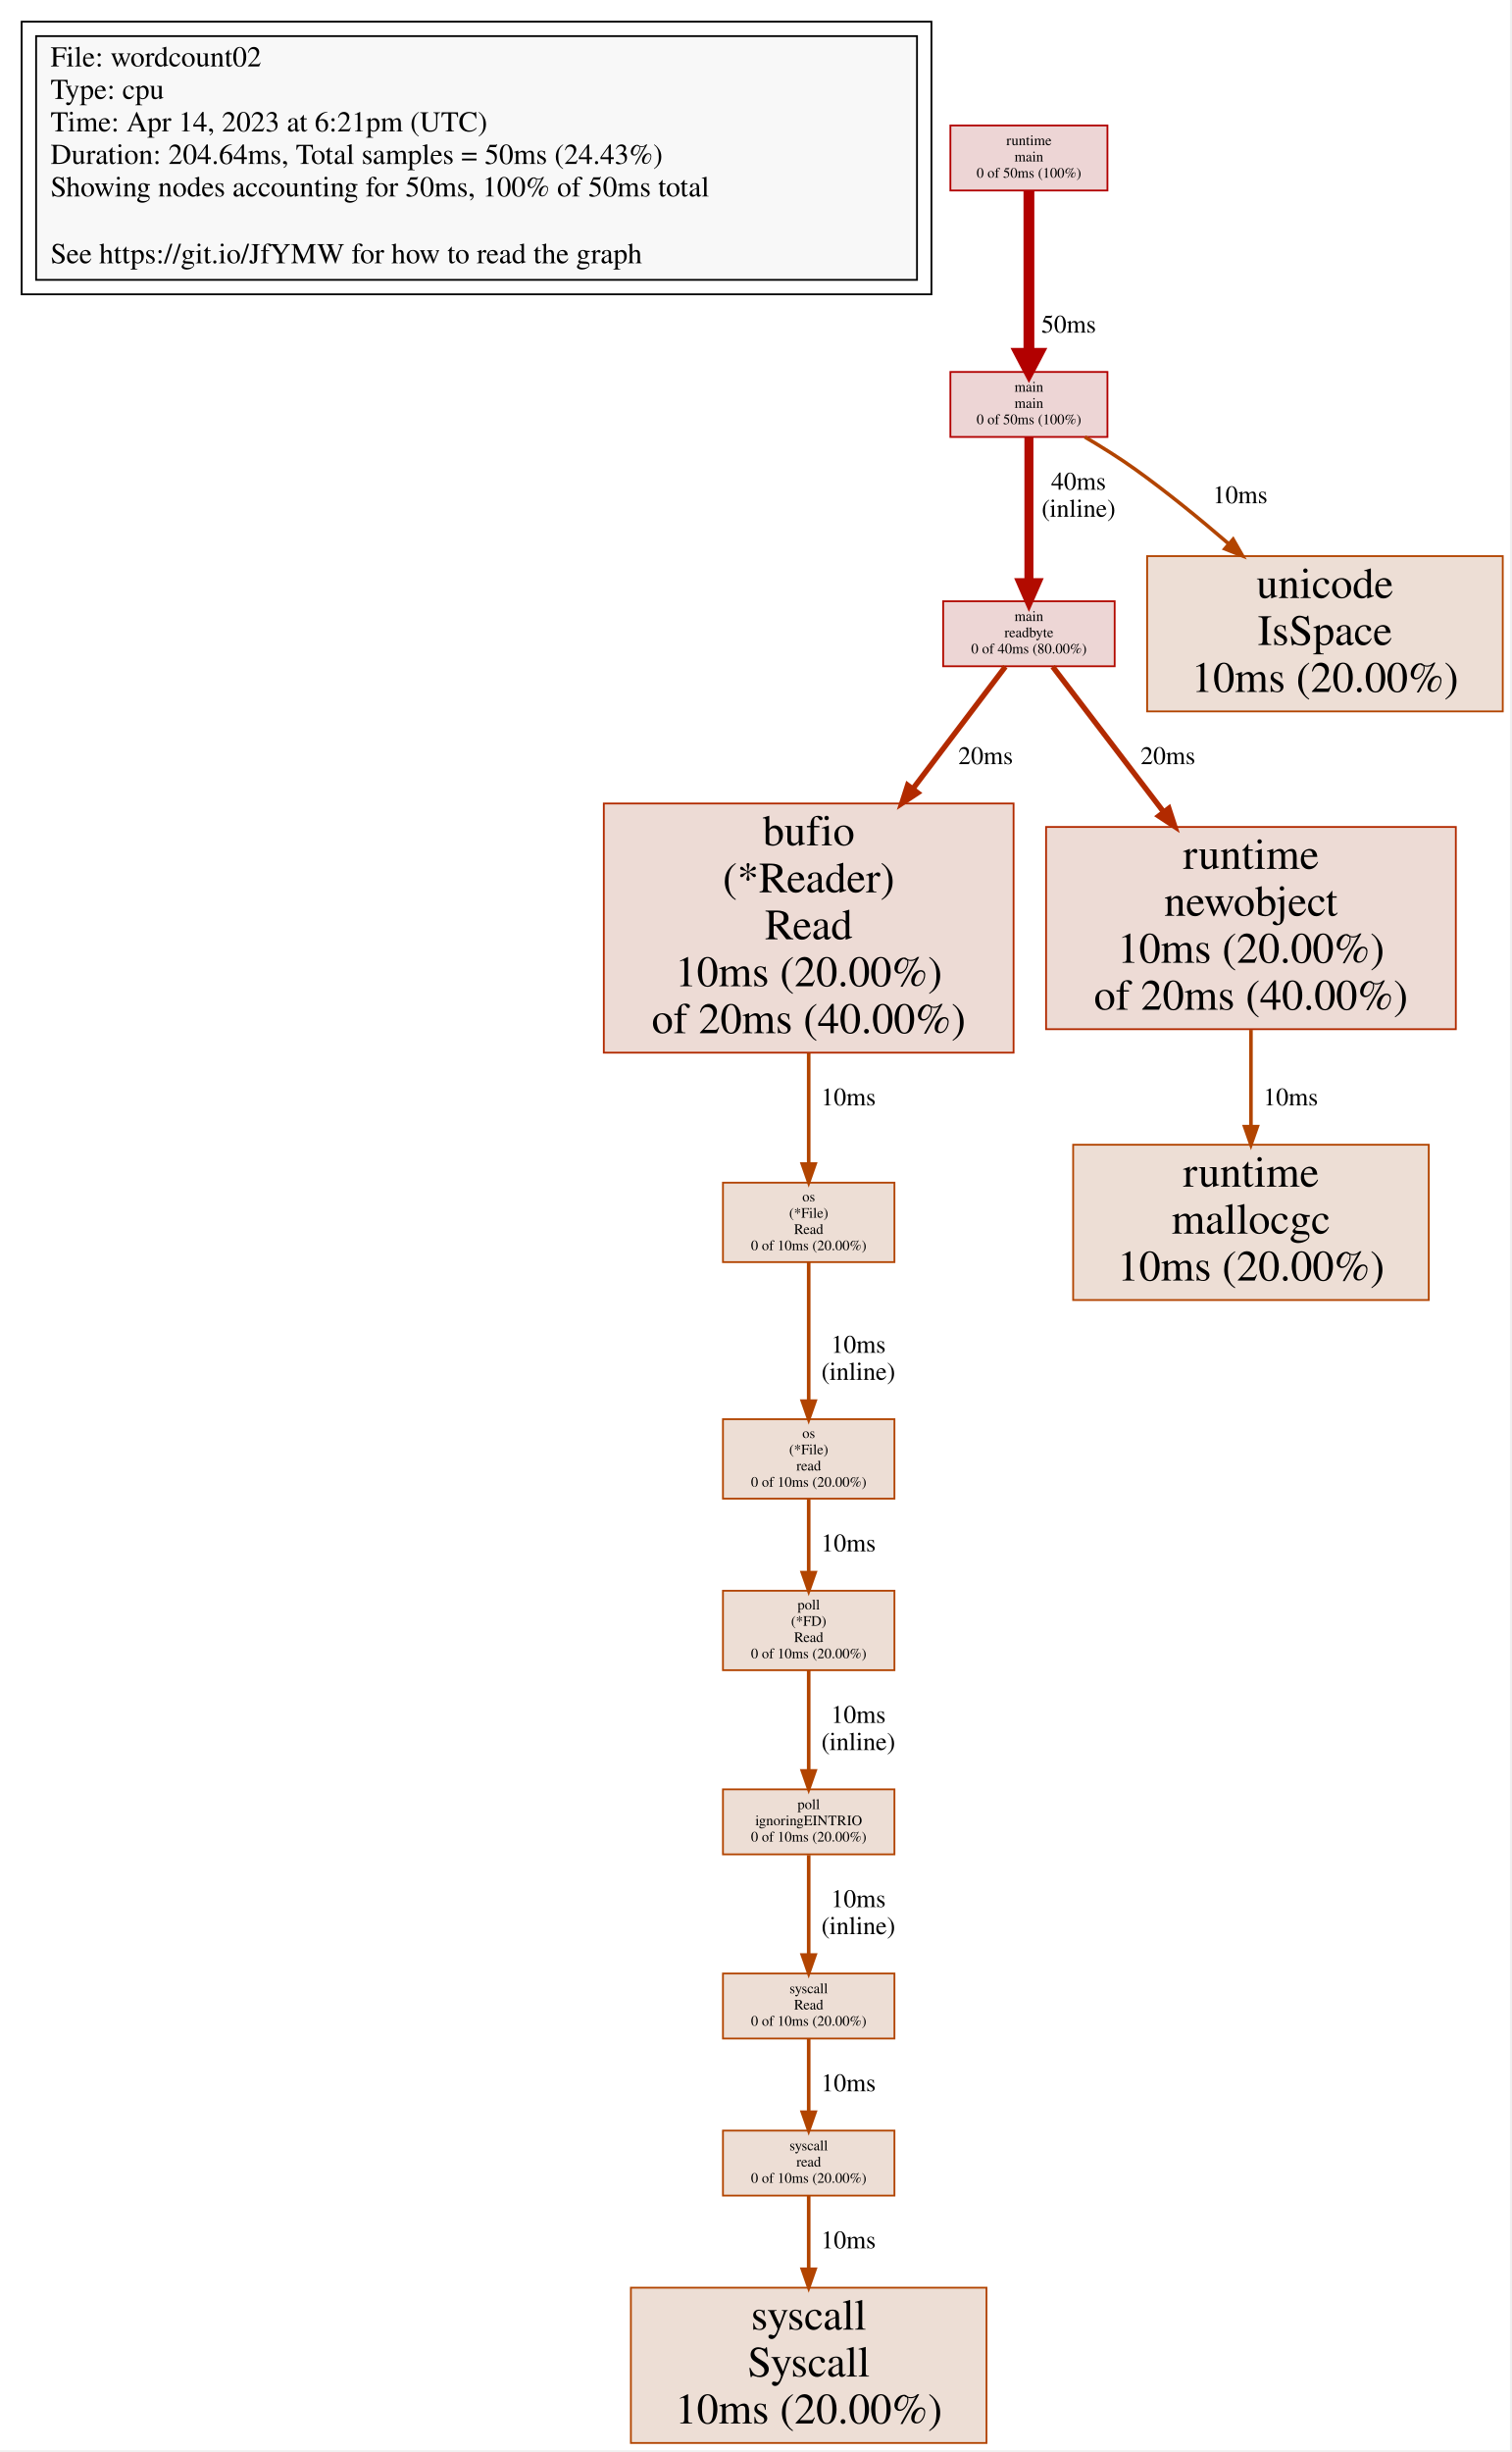
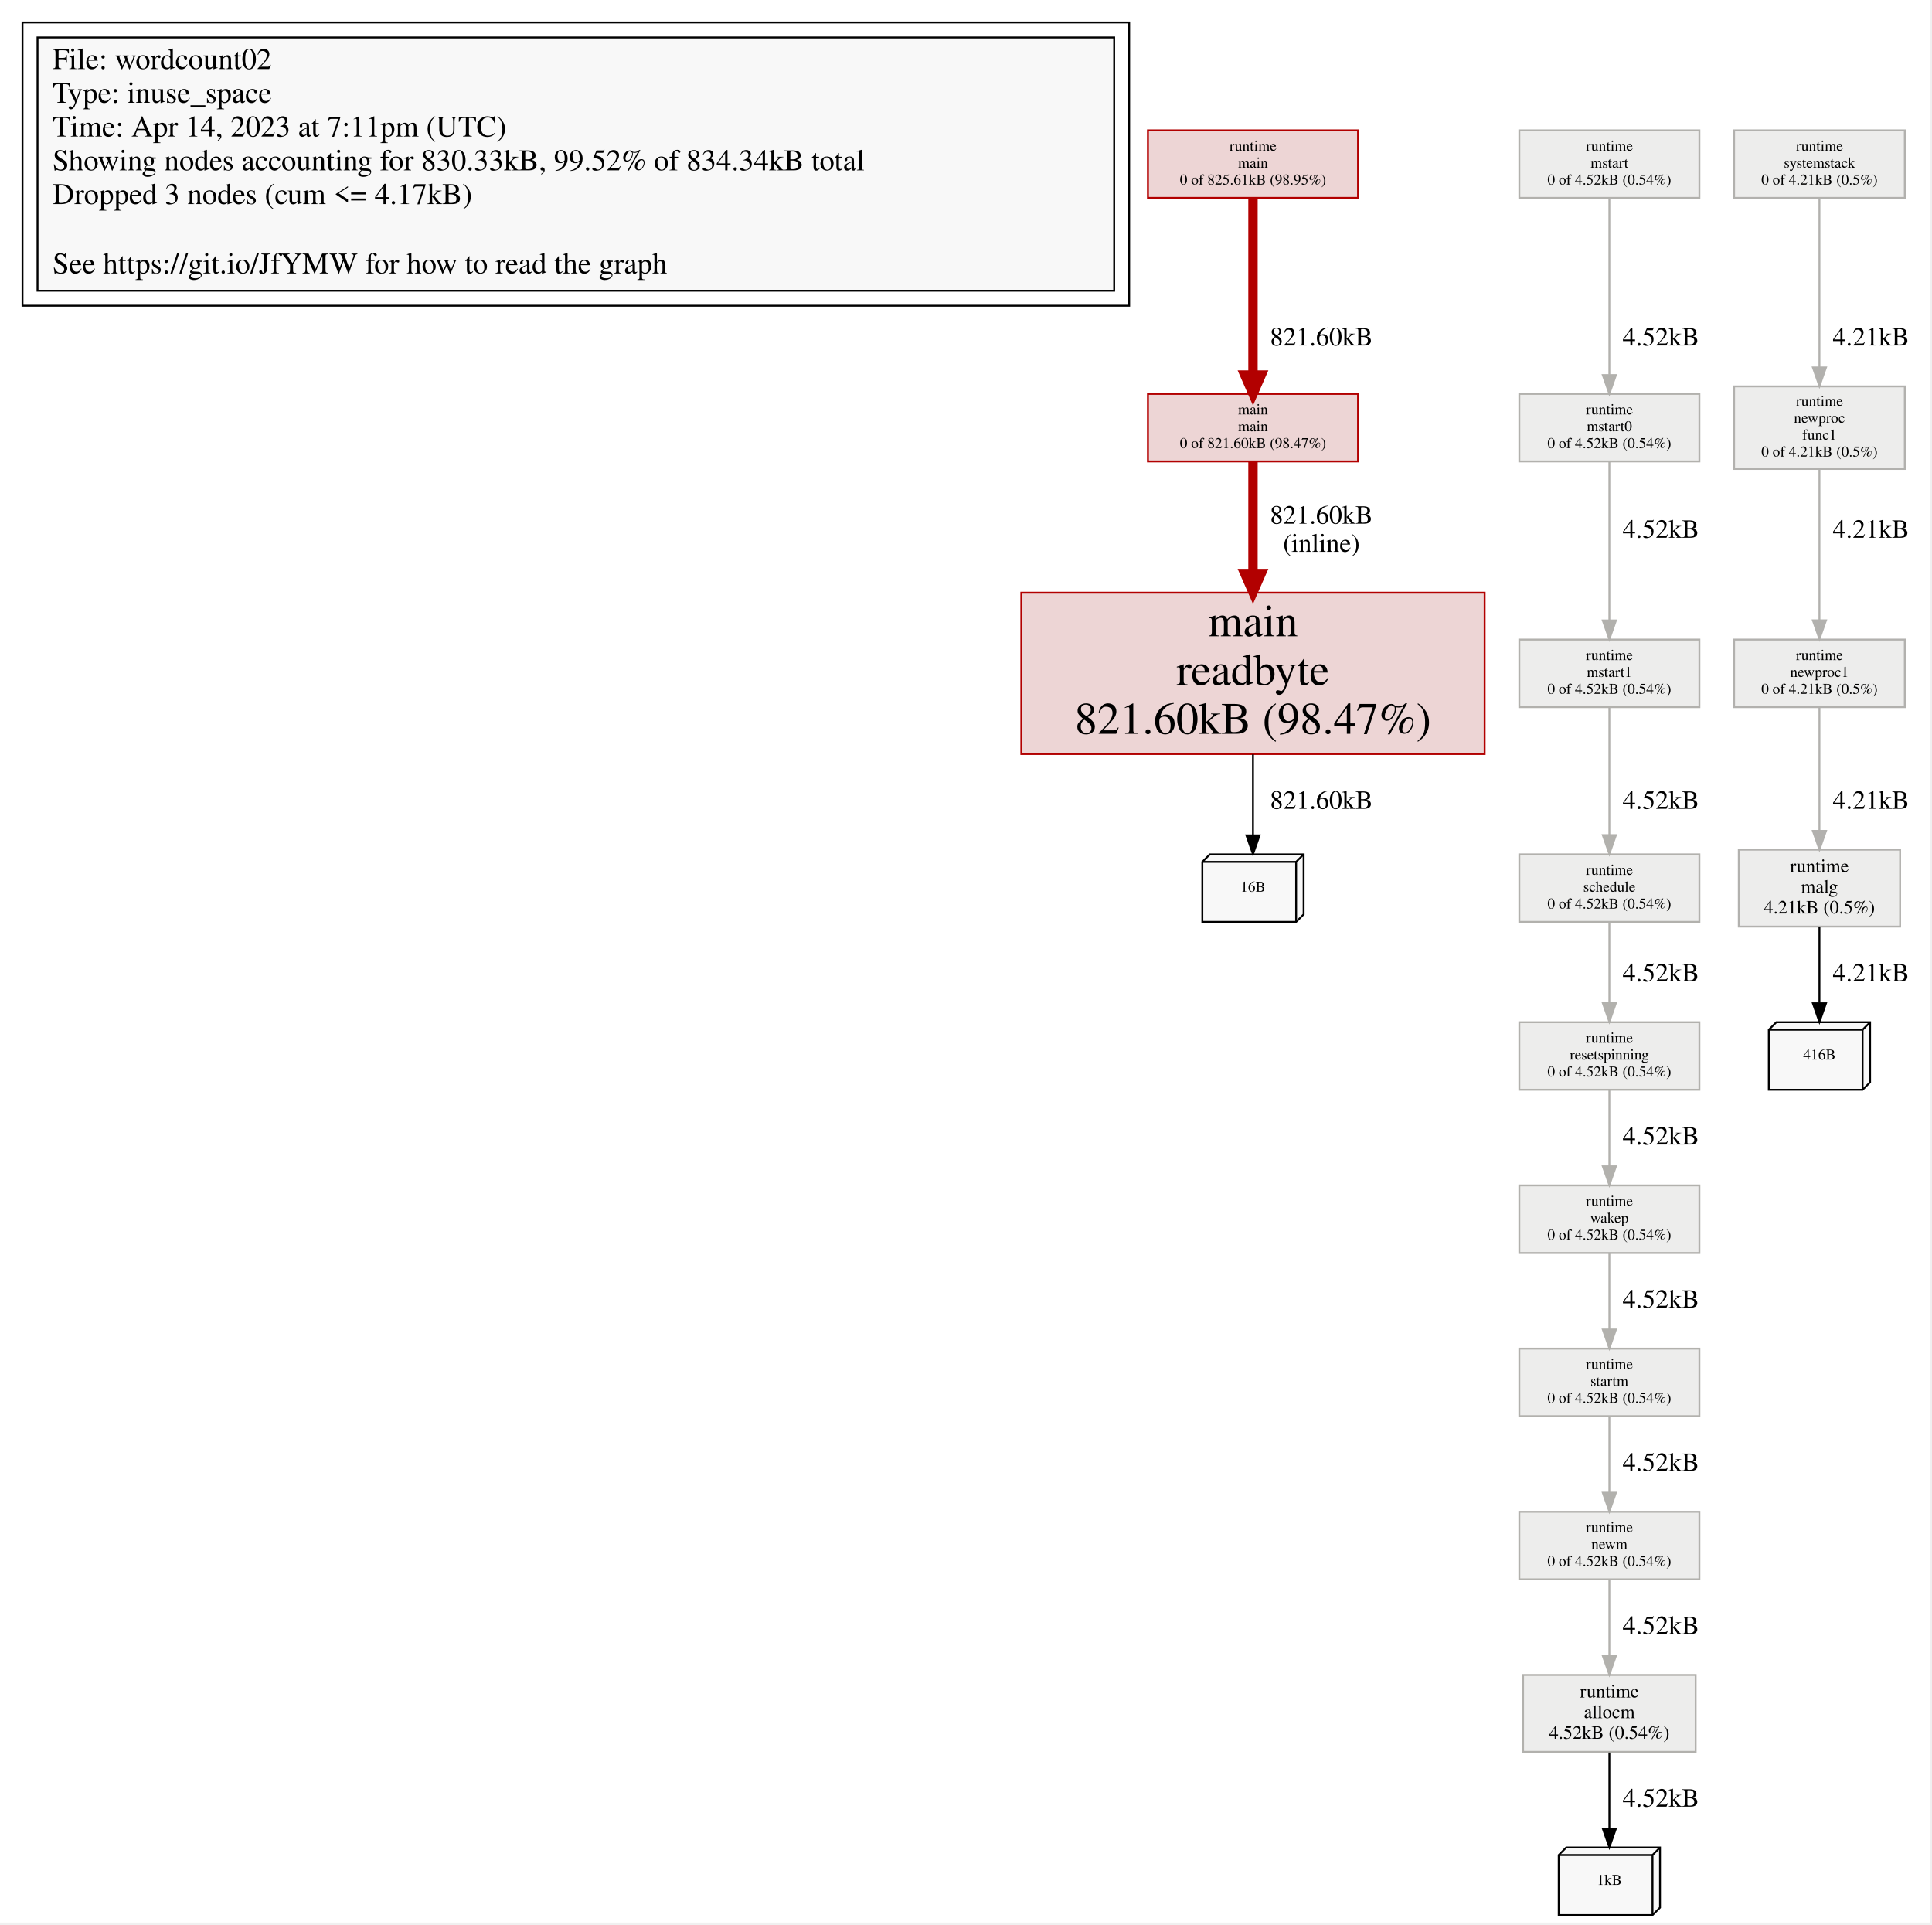
<svg xmlns="http://www.w3.org/2000/svg" xmlns:xlink="http://www.w3.org/1999/xlink" width="100%" height="100%">
  <g id="viewport" transform="scale(0.5,0.5) translate(0,0)">
-     <g id="graph0" class="graph" transform="scale(1 1) rotate(0) translate(4 1353)">
-       <polygon fill="white" stroke="transparent" points="-4,4 -4,-1353 832.5,-1353 832.5,4 -4,4" />
+     <g id="graph0" class="graph" transform="scale(1 1) rotate(0) translate(4 1021)">
+       <polygon fill="white" stroke="transparent" points="-4,4 -4,-1021 1025,-1021 1025,4 -4,4" />
      <g id="clust1" class="cluster">
-         <polygon fill="none" stroke="black" points="8,-1190 8,-1341 512,-1341 512,-1190 8,-1190" />
+         <polygon fill="none" stroke="black" points="8,-858 8,-1009 598,-1009 598,-858 8,-858" />
      </g>
      <g id="node1" class="node">
        <g id="a_node1">
          <a xlink:title="wordcount02">
-             <polygon fill="#f8f8f8" stroke="black" points="504,-1333 16,-1333 16,-1198 504,-1198 504,-1333" />
-             <text text-anchor="start" x="24" y="-1316.2" font-family="Times,serif" font-size="16.00">File: wordcount02</text>
-             <text text-anchor="start" x="24" y="-1298.2" font-family="Times,serif" font-size="16.00">Type: cpu</text>
-             <text text-anchor="start" x="24" y="-1280.2" font-family="Times,serif" font-size="16.00">Time: Apr 14, 2023 at 6:21pm (UTC)</text>
-             <text text-anchor="start" x="24" y="-1262.2" font-family="Times,serif" font-size="16.00">Duration: 204.64ms, Total samples = 50ms (24.43%)</text>
-             <text text-anchor="start" x="24" y="-1244.2" font-family="Times,serif" font-size="16.00">Showing nodes accounting for 50ms, 100% of 50ms total</text>
-             <text text-anchor="start" x="24" y="-1207.2" font-family="Times,serif" font-size="16.00">See https://git.io/JfYMW for how to read the graph</text>
+             <polygon fill="#f8f8f8" stroke="black" points="590,-1001 16,-1001 16,-866 590,-866 590,-1001" />
+             <text text-anchor="start" x="24" y="-984.2" font-family="Times,serif" font-size="16.00">File: wordcount02</text>
+             <text text-anchor="start" x="24" y="-966.2" font-family="Times,serif" font-size="16.00">Type: inuse_space</text>
+             <text text-anchor="start" x="24" y="-948.2" font-family="Times,serif" font-size="16.00">Time: Apr 14, 2023 at 7:11pm (UTC)</text>
+             <text text-anchor="start" x="24" y="-930.2" font-family="Times,serif" font-size="16.00">Showing nodes accounting for 830.33kB, 99.52% of 834.34kB total</text>
+             <text text-anchor="start" x="24" y="-912.2" font-family="Times,serif" font-size="16.00">Dropped 3 nodes (cum &lt;= 4.17kB)</text>
+             <text text-anchor="start" x="24" y="-875.2" font-family="Times,serif" font-size="16.00">See https://git.io/JfYMW for how to read the graph</text>
          </a>
        </g>
      </g>
      <g id="node1" class="node">
        <g id="a_node1">
-           <a xlink:title="runtime.main (50ms)">
-             <polygon fill="#edd5d5" stroke="#b20000" points="609.5,-1283.5 522.5,-1283.5 522.5,-1247.5 609.5,-1247.5 609.5,-1283.5" />
-             <text text-anchor="middle" x="566" y="-1272.6" font-family="Times,serif" font-size="8.00">runtime</text>
-             <text text-anchor="middle" x="566" y="-1263.6" font-family="Times,serif" font-size="8.00">main</text>
-             <text text-anchor="middle" x="566" y="-1254.6" font-family="Times,serif" font-size="8.00">0 of 50ms (100%)</text>
+           <a xlink:title="main.readbyte (821.60kB)">
+             <polygon fill="#edd5d5" stroke="#b20000" points="787.5,-705 540.5,-705 540.5,-619 787.5,-619 787.5,-705" />
+             <text text-anchor="middle" x="664" y="-681.8" font-family="Times,serif" font-size="24.00">main</text>
+             <text text-anchor="middle" x="664" y="-655.8" font-family="Times,serif" font-size="24.00">readbyte</text>
+             <text text-anchor="middle" x="664" y="-629.8" font-family="Times,serif" font-size="24.00">821.60kB (98.47%)</text>
+           </a>
+         </g>
+       </g>
+       <g id="NN1_0" class="node">
+         <g id="a_NN1_0">
+           <a xlink:title="821.60kB">
+             <polygon fill="#f8f8f8" stroke="black" points="691,-565.5 641,-565.5 637,-561.5 637,-529.5 687,-529.5 691,-533.5 691,-565.5" />
+             <polyline fill="none" stroke="black" points="687,-561.5 637,-561.5 " />
+             <polyline fill="none" stroke="black" points="687,-561.5 687,-529.5 " />
+             <polyline fill="none" stroke="black" points="687,-561.5 691,-565.5 " />
+             <text text-anchor="middle" x="664" y="-545.6" font-family="Times,serif" font-size="8.00">16B</text>
+           </a>
+         </g>
+       </g>
+       <g id="edge1" class="edge">
+         <g id="a_edge1">
+           <a xlink:title="821.60kB">
+             <path fill="none" stroke="black" d="M664,-618.79C664,-604.37 664,-588.64 664,-575.72" />
+             <polygon fill="black" stroke="black" points="667.5,-575.62 664,-565.62 660.5,-575.62 667.5,-575.62" />
+           </a>
+         </g>
+         <g id="a_edge1-label">
+           <a xlink:title="821.60kB">
+             <text text-anchor="middle" x="700.5" y="-589.8" font-family="Times,serif" font-size="14.00"> 821.60kB</text>
+           </a>
+         </g>
+       </g>
+       <g id="node2" class="node">
+         <g id="a_node2">
+           <a xlink:title="runtime.main (825.61kB)">
+             <polygon fill="#edd5d5" stroke="#b20000" points="720,-951.5 608,-951.5 608,-915.5 720,-915.5 720,-951.5" />
+             <text text-anchor="middle" x="664" y="-940.6" font-family="Times,serif" font-size="8.00">runtime</text>
+             <text text-anchor="middle" x="664" y="-931.6" font-family="Times,serif" font-size="8.00">main</text>
+             <text text-anchor="middle" x="664" y="-922.6" font-family="Times,serif" font-size="8.00">0 of 825.61kB (98.95%)</text>
+           </a>
+         </g>
+       </g>
+       <g id="node7" class="node">
+         <g id="a_node7">
+           <a xlink:title="main.main (821.60kB)">
+             <polygon fill="#edd5d5" stroke="#b20000" points="720,-811 608,-811 608,-775 720,-775 720,-811" />
+             <text text-anchor="middle" x="664" y="-800.1" font-family="Times,serif" font-size="8.00">main</text>
+             <text text-anchor="middle" x="664" y="-791.1" font-family="Times,serif" font-size="8.00">main</text>
+             <text text-anchor="middle" x="664" y="-782.1" font-family="Times,serif" font-size="8.00">0 of 821.60kB (98.47%)</text>
+           </a>
+         </g>
+       </g>
+       <g id="edge5" class="edge">
+         <g id="a_edge5">
+           <a xlink:title="runtime.main -&gt; main.main (821.60kB)">
+             <path fill="none" stroke="#b20000" stroke-width="5" d="M664,-915.24C664,-891.68 664,-849.21 664,-821.31" />
+             <polygon fill="#b20000" stroke="#b20000" stroke-width="5" points="668.38,-821.04 664,-811.04 659.63,-821.04 668.38,-821.04" />
+           </a>
+         </g>
+         <g id="a_edge5-label">
+           <a xlink:title="runtime.main -&gt; main.main (821.60kB)">
+             <text text-anchor="middle" x="700.5" y="-836.8" font-family="Times,serif" font-size="14.00"> 821.60kB</text>
          </a>
        </g>
      </g>
      <g id="node3" class="node">
        <g id="a_node3">
-           <a xlink:title="main.main (50ms)">
-             <polygon fill="#edd5d5" stroke="#b20000" points="609.5,-1147 522.5,-1147 522.5,-1111 609.5,-1111 609.5,-1147" />
-             <text text-anchor="middle" x="566" y="-1136.1" font-family="Times,serif" font-size="8.00">main</text>
-             <text text-anchor="middle" x="566" y="-1127.1" font-family="Times,serif" font-size="8.00">main</text>
-             <text text-anchor="middle" x="566" y="-1118.1" font-family="Times,serif" font-size="8.00">0 of 50ms (100%)</text>
-           </a>
-         </g>
-       </g>
-       <g id="edge1" class="edge">
-         <g id="a_edge1">
-           <a xlink:title="runtime.main -&gt; main.main (50ms)">
-             <path fill="none" stroke="#b20000" stroke-width="6" d="M566,-1247.47C566,-1224.85 566,-1184.64 566,-1157.64" />
-             <polygon fill="#b20000" stroke="#b20000" stroke-width="6" points="571.25,-1157.32 566,-1147.32 560.75,-1157.32 571.25,-1157.32" />
-           </a>
-         </g>
-         <g id="a_edge1-label">
-           <a xlink:title="runtime.main -&gt; main.main (50ms)">
-             <text text-anchor="middle" x="588" y="-1168.8" font-family="Times,serif" font-size="14.00"> 50ms</text>
-           </a>
-         </g>
-       </g>
-       <g id="node2" class="node">
-         <g id="a_node2">
-           <a xlink:title="main.readbyte (40ms)">
-             <polygon fill="#edd6d5" stroke="#b20b00" points="613.5,-1020 518.5,-1020 518.5,-984 613.5,-984 613.5,-1020" />
-             <text text-anchor="middle" x="566" y="-1009.1" font-family="Times,serif" font-size="8.00">main</text>
-             <text text-anchor="middle" x="566" y="-1000.1" font-family="Times,serif" font-size="8.00">readbyte</text>
-             <text text-anchor="middle" x="566" y="-991.1" font-family="Times,serif" font-size="8.00">0 of 40ms (80.00%)</text>
+           <a xlink:title="runtime.allocm (4.52kB)">
+             <polygon fill="#ededec" stroke="#b2b1ad" points="900,-128 808,-128 808,-87 900,-87 900,-128" />
+             <text text-anchor="middle" x="854" y="-116" font-family="Times,serif" font-size="10.00">runtime</text>
+             <text text-anchor="middle" x="854" y="-105" font-family="Times,serif" font-size="10.00">allocm</text>
+             <text text-anchor="middle" x="854" y="-94" font-family="Times,serif" font-size="10.00">4.52kB (0.54%)</text>
+           </a>
+         </g>
+       </g>
+       <g id="NN3_0" class="node">
+         <g id="a_NN3_0">
+           <a xlink:title="4.52kB">
+             <polygon fill="#f8f8f8" stroke="black" points="881,-36 831,-36 827,-32 827,0 877,0 881,-4 881,-36" />
+             <polyline fill="none" stroke="black" points="877,-32 827,-32 " />
+             <polyline fill="none" stroke="black" points="877,-32 877,0 " />
+             <polyline fill="none" stroke="black" points="877,-32 881,-36 " />
+             <text text-anchor="middle" x="854" y="-16.1" font-family="Times,serif" font-size="8.00">1kB</text>
+           </a>
+         </g>
+       </g>
+       <g id="edge2" class="edge">
+         <g id="a_edge2">
+           <a xlink:title="4.52kB">
+             <path fill="none" stroke="black" d="M854,-86.64C854,-74.75 854,-59.45 854,-46.41" />
+             <polygon fill="black" stroke="black" points="857.5,-46.12 854,-36.12 850.5,-46.12 857.5,-46.12" />
+           </a>
+         </g>
+         <g id="a_edge2-label">
+           <a xlink:title="4.52kB">
+             <text text-anchor="middle" x="881.5" y="-57.8" font-family="Times,serif" font-size="14.00"> 4.52kB</text>
          </a>
        </g>
      </g>
      <g id="node4" class="node">
        <g id="a_node4">
-           <a xlink:title="bufio.(*Reader).Read (20ms)">
-             <polygon fill="#eddbd5" stroke="#b22a00" points="557.5,-908 330.5,-908 330.5,-770 557.5,-770 557.5,-908" />
-             <text text-anchor="middle" x="444" y="-884.8" font-family="Times,serif" font-size="24.00">bufio</text>
-             <text text-anchor="middle" x="444" y="-858.8" font-family="Times,serif" font-size="24.00">(*Reader)</text>
-             <text text-anchor="middle" x="444" y="-832.8" font-family="Times,serif" font-size="24.00">Read</text>
-             <text text-anchor="middle" x="444" y="-806.8" font-family="Times,serif" font-size="24.00">10ms (20.00%)</text>
-             <text text-anchor="middle" x="444" y="-780.8" font-family="Times,serif" font-size="24.00">of 20ms (40.00%)</text>
+           <a xlink:title="runtime.malg (4.21kB)">
+             <polygon fill="#ededec" stroke="#b2b1ae" points="1009,-568 923,-568 923,-527 1009,-527 1009,-568" />
+             <text text-anchor="middle" x="966" y="-556" font-family="Times,serif" font-size="10.00">runtime</text>
+             <text text-anchor="middle" x="966" y="-545" font-family="Times,serif" font-size="10.00">malg</text>
+             <text text-anchor="middle" x="966" y="-534" font-family="Times,serif" font-size="10.00">4.21kB (0.5%)</text>
+           </a>
+         </g>
+       </g>
+       <g id="NN4_0" class="node">
+         <g id="a_NN4_0">
+           <a xlink:title="4.21kB">
+             <polygon fill="#f8f8f8" stroke="black" points="993,-476 943,-476 939,-472 939,-440 989,-440 993,-444 993,-476" />
+             <polyline fill="none" stroke="black" points="989,-472 939,-472 " />
+             <polyline fill="none" stroke="black" points="989,-472 989,-440 " />
+             <polyline fill="none" stroke="black" points="989,-472 993,-476 " />
+             <text text-anchor="middle" x="966" y="-456.1" font-family="Times,serif" font-size="8.00">416B</text>
          </a>
        </g>
      </g>
      <g id="edge3" class="edge">
        <g id="a_edge3">
-           <a xlink:title="main.readbyte -&gt; bufio.(*Reader).Read (20ms)">
-             <path fill="none" stroke="#b22a00" stroke-width="3" d="M552.94,-983.77C540.52,-967.37 520.93,-941.52 501.76,-916.22" />
-             <polygon fill="#b22a00" stroke="#b22a00" stroke-width="3" points="504.39,-913.9 495.56,-908.05 498.81,-918.13 504.39,-913.9" />
+           <a xlink:title="4.21kB">
+             <path fill="none" stroke="black" d="M966,-526.64C966,-514.75 966,-499.45 966,-486.41" />
+             <polygon fill="black" stroke="black" points="969.5,-486.12 966,-476.12 962.5,-486.12 969.5,-486.12" />
          </a>
        </g>
        <g id="a_edge3-label">
-           <a xlink:title="main.readbyte -&gt; bufio.(*Reader).Read (20ms)">
-             <text text-anchor="middle" x="542" y="-929.8" font-family="Times,serif" font-size="14.00"> 20ms</text>
+           <a xlink:title="4.21kB">
+             <text text-anchor="middle" x="993.5" y="-497.8" font-family="Times,serif" font-size="14.00"> 4.21kB</text>
          </a>
        </g>
      </g>
      <g id="node5" class="node">
        <g id="a_node5">
-           <a xlink:title="runtime.newobject (20ms)">
-             <polygon fill="#eddbd5" stroke="#b22a00" points="802.5,-895 575.5,-895 575.5,-783 802.5,-783 802.5,-895" />
-             <text text-anchor="middle" x="689" y="-871.8" font-family="Times,serif" font-size="24.00">runtime</text>
-             <text text-anchor="middle" x="689" y="-845.8" font-family="Times,serif" font-size="24.00">newobject</text>
-             <text text-anchor="middle" x="689" y="-819.8" font-family="Times,serif" font-size="24.00">10ms (20.00%)</text>
-             <text text-anchor="middle" x="689" y="-793.8" font-family="Times,serif" font-size="24.00">of 20ms (40.00%)</text>
+           <a xlink:title="runtime.mstart (4.52kB)">
+             <polygon fill="#ededec" stroke="#b2b1ad" points="902,-951.5 806,-951.5 806,-915.5 902,-915.5 902,-951.5" />
+             <text text-anchor="middle" x="854" y="-940.6" font-family="Times,serif" font-size="8.00">runtime</text>
+             <text text-anchor="middle" x="854" y="-931.6" font-family="Times,serif" font-size="8.00">mstart</text>
+             <text text-anchor="middle" x="854" y="-922.6" font-family="Times,serif" font-size="8.00">0 of 4.52kB (0.54%)</text>
+           </a>
+         </g>
+       </g>
+       <g id="node8" class="node">
+         <g id="a_node8">
+           <a xlink:title="runtime.mstart0 (4.52kB)">
+             <polygon fill="#ededec" stroke="#b2b1ad" points="902,-811 806,-811 806,-775 902,-775 902,-811" />
+             <text text-anchor="middle" x="854" y="-800.1" font-family="Times,serif" font-size="8.00">runtime</text>
+             <text text-anchor="middle" x="854" y="-791.1" font-family="Times,serif" font-size="8.00">mstart0</text>
+             <text text-anchor="middle" x="854" y="-782.1" font-family="Times,serif" font-size="8.00">0 of 4.52kB (0.54%)</text>
+           </a>
+         </g>
+       </g>
+       <g id="edge6" class="edge">
+         <g id="a_edge6">
+           <a xlink:title="runtime.mstart -&gt; runtime.mstart0 (4.52kB)">
+             <path fill="none" stroke="#b2b1ad" d="M854,-915.24C854,-891.68 854,-849.21 854,-821.31" />
+             <polygon fill="#b2b1ad" stroke="#b2b1ad" points="857.5,-821.04 854,-811.04 850.5,-821.04 857.5,-821.04" />
+           </a>
+         </g>
+         <g id="a_edge6-label">
+           <a xlink:title="runtime.mstart -&gt; runtime.mstart0 (4.52kB)">
+             <text text-anchor="middle" x="881.5" y="-836.8" font-family="Times,serif" font-size="14.00"> 4.52kB</text>
+           </a>
+         </g>
+       </g>
+       <g id="node6" class="node">
+         <g id="a_node6">
+           <a xlink:title="runtime.systemstack (4.21kB)">
+             <polygon fill="#ededec" stroke="#b2b1ae" points="1011.5,-951.5 920.5,-951.5 920.5,-915.5 1011.5,-915.5 1011.5,-951.5" />
+             <text text-anchor="middle" x="966" y="-940.6" font-family="Times,serif" font-size="8.00">runtime</text>
+             <text text-anchor="middle" x="966" y="-931.6" font-family="Times,serif" font-size="8.00">systemstack</text>
+             <text text-anchor="middle" x="966" y="-922.6" font-family="Times,serif" font-size="8.00">0 of 4.21kB (0.5%)</text>
+           </a>
+         </g>
+       </g>
+       <g id="node11" class="node">
+         <g id="a_node11">
+           <a xlink:title="runtime.newproc.func1 (4.21kB)">
+             <polygon fill="#ededec" stroke="#b2b1ae" points="1011.5,-815 920.5,-815 920.5,-771 1011.5,-771 1011.5,-815" />
+             <text text-anchor="middle" x="966" y="-804.6" font-family="Times,serif" font-size="8.00">runtime</text>
+             <text text-anchor="middle" x="966" y="-795.6" font-family="Times,serif" font-size="8.00">newproc</text>
+             <text text-anchor="middle" x="966" y="-786.6" font-family="Times,serif" font-size="8.00">func1</text>
+             <text text-anchor="middle" x="966" y="-777.6" font-family="Times,serif" font-size="8.00">0 of 4.21kB (0.5%)</text>
+           </a>
+         </g>
+       </g>
+       <g id="edge16" class="edge">
+         <g id="a_edge16">
+           <a xlink:title="runtime.systemstack -&gt; runtime.newproc.func1 (4.21kB)">
+             <path fill="none" stroke="#b2b1ae" d="M966,-915.24C966,-892.73 966,-852.97 966,-825.13" />
+             <polygon fill="#b2b1ae" stroke="#b2b1ae" points="969.5,-825.11 966,-815.11 962.5,-825.11 969.5,-825.11" />
+           </a>
+         </g>
+         <g id="a_edge16-label">
+           <a xlink:title="runtime.systemstack -&gt; runtime.newproc.func1 (4.21kB)">
+             <text text-anchor="middle" x="993.5" y="-836.8" font-family="Times,serif" font-size="14.00"> 4.21kB</text>
          </a>
        </g>
      </g>
      <g id="edge4" class="edge">
        <g id="a_edge4">
-           <a xlink:title="main.readbyte -&gt; runtime.newobject (20ms)">
-             <path fill="none" stroke="#b22a00" stroke-width="3" d="M579.16,-983.77C593.83,-964.57 618.42,-932.38 640.62,-903.33" />
-             <polygon fill="#b22a00" stroke="#b22a00" stroke-width="3" points="643.52,-905.3 646.8,-895.23 637.95,-901.05 643.52,-905.3" />
+           <a xlink:title="main.main -&gt; main.readbyte (821.60kB)">
+             <path fill="none" stroke="#b20000" stroke-width="5" d="M664,-774.87C664,-759.67 664,-736.66 664,-715.45" />
+             <polygon fill="#b20000" stroke="#b20000" stroke-width="5" points="668.38,-715.22 664,-705.22 659.63,-715.22 668.38,-715.22" />
          </a>
        </g>
        <g id="a_edge4-label">
-           <a xlink:title="main.readbyte -&gt; runtime.newobject (20ms)">
-             <text text-anchor="middle" x="643" y="-929.8" font-family="Times,serif" font-size="14.00"> 20ms</text>
-           </a>
-         </g>
-       </g>
-       <g id="edge2" class="edge">
-         <g id="a_edge2">
-           <a xlink:title="main.main -&gt; main.readbyte (40ms)">
-             <path fill="none" stroke="#b20b00" stroke-width="5" d="M566,-1110.88C566,-1090.15 566,-1054.95 566,-1030.42" />
-             <polygon fill="#b20b00" stroke="#b20b00" stroke-width="5" points="570.38,-1030.31 566,-1020.31 561.63,-1030.31 570.38,-1030.31" />
-           </a>
-         </g>
-         <g id="a_edge2-label">
-           <a xlink:title="main.main -&gt; main.readbyte (40ms)">
-             <text text-anchor="middle" x="593.5" y="-1081.8" font-family="Times,serif" font-size="14.00"> 40ms</text>
-             <text text-anchor="middle" x="593.5" y="-1066.8" font-family="Times,serif" font-size="14.00"> (inline)</text>
-           </a>
-         </g>
-       </g>
-       <g id="node8" class="node">
-         <g id="a_node8">
-           <a xlink:title="unicode.IsSpace (10ms)">
-             <polygon fill="#edded5" stroke="#b24400" points="828.5,-1045 631.5,-1045 631.5,-959 828.5,-959 828.5,-1045" />
-             <text text-anchor="middle" x="730" y="-1021.8" font-family="Times,serif" font-size="24.00">unicode</text>
-             <text text-anchor="middle" x="730" y="-995.8" font-family="Times,serif" font-size="24.00">IsSpace</text>
-             <text text-anchor="middle" x="730" y="-969.8" font-family="Times,serif" font-size="24.00">10ms (20.00%)</text>
+           <a xlink:title="main.main -&gt; main.readbyte (821.60kB)">
+             <text text-anchor="middle" x="700.5" y="-741.8" font-family="Times,serif" font-size="14.00"> 821.60kB</text>
+             <text text-anchor="middle" x="700.5" y="-726.8" font-family="Times,serif" font-size="14.00"> (inline)</text>
+           </a>
+         </g>
+       </g>
+       <g id="node9" class="node">
+         <g id="a_node9">
+           <a xlink:title="runtime.mstart1 (4.52kB)">
+             <polygon fill="#ededec" stroke="#b2b1ad" points="902,-680 806,-680 806,-644 902,-644 902,-680" />
+             <text text-anchor="middle" x="854" y="-669.1" font-family="Times,serif" font-size="8.00">runtime</text>
+             <text text-anchor="middle" x="854" y="-660.1" font-family="Times,serif" font-size="8.00">mstart1</text>
+             <text text-anchor="middle" x="854" y="-651.1" font-family="Times,serif" font-size="8.00">0 of 4.52kB (0.54%)</text>
+           </a>
+         </g>
+       </g>
+       <g id="edge7" class="edge">
+         <g id="a_edge7">
+           <a xlink:title="runtime.mstart0 -&gt; runtime.mstart1 (4.52kB)">
+             <path fill="none" stroke="#b2b1ad" d="M854,-774.87C854,-753.28 854,-715.91 854,-690.35" />
+             <polygon fill="#b2b1ad" stroke="#b2b1ad" points="857.5,-690.2 854,-680.2 850.5,-690.2 857.5,-690.2" />
+           </a>
+         </g>
+         <g id="a_edge7-label">
+           <a xlink:title="runtime.mstart0 -&gt; runtime.mstart1 (4.52kB)">
+             <text text-anchor="middle" x="881.5" y="-734.3" font-family="Times,serif" font-size="14.00"> 4.52kB</text>
+           </a>
+         </g>
+       </g>
+       <g id="node14" class="node">
+         <g id="a_node14">
+           <a xlink:title="runtime.schedule (4.52kB)">
+             <polygon fill="#ededec" stroke="#b2b1ad" points="902,-565.5 806,-565.5 806,-529.5 902,-529.5 902,-565.5" />
+             <text text-anchor="middle" x="854" y="-554.6" font-family="Times,serif" font-size="8.00">runtime</text>
+             <text text-anchor="middle" x="854" y="-545.6" font-family="Times,serif" font-size="8.00">schedule</text>
+             <text text-anchor="middle" x="854" y="-536.6" font-family="Times,serif" font-size="8.00">0 of 4.52kB (0.54%)</text>
          </a>
        </g>
      </g>
      <g id="edge8" class="edge">
        <g id="a_edge8">
-           <a xlink:title="main.main -&gt; unicode.IsSpace (10ms)">
-             <path fill="none" stroke="#b24400" stroke-width="2" d="M596.96,-1110.99C606.19,-1105.56 616.19,-1099.32 625,-1093 642.44,-1080.5 660.5,-1065.75 676.62,-1051.86" />
-             <polygon fill="#b24400" stroke="#b24400" stroke-width="2" points="679.12,-1054.32 684.37,-1045.12 674.53,-1049.04 679.12,-1054.32" />
+           <a xlink:title="runtime.mstart1 -&gt; runtime.schedule (4.52kB)">
+             <path fill="none" stroke="#b2b1ad" d="M854,-643.91C854,-625.82 854,-597.01 854,-575.77" />
+             <polygon fill="#b2b1ad" stroke="#b2b1ad" points="857.5,-575.75 854,-565.75 850.5,-575.75 857.5,-575.75" />
          </a>
        </g>
        <g id="a_edge8-label">
-           <a xlink:title="main.main -&gt; unicode.IsSpace (10ms)">
-             <text text-anchor="middle" x="683" y="-1074.3" font-family="Times,serif" font-size="14.00"> 10ms</text>
-           </a>
-         </g>
-       </g>
-       <g id="node11" class="node">
-         <g id="a_node11">
-           <a xlink:title="os.(*File).Read (10ms)">
-             <polygon fill="#edded5" stroke="#b24400" points="491.5,-698 396.5,-698 396.5,-654 491.5,-654 491.5,-698" />
-             <text text-anchor="middle" x="444" y="-687.6" font-family="Times,serif" font-size="8.00">os</text>
-             <text text-anchor="middle" x="444" y="-678.6" font-family="Times,serif" font-size="8.00">(*File)</text>
-             <text text-anchor="middle" x="444" y="-669.6" font-family="Times,serif" font-size="8.00">Read</text>
-             <text text-anchor="middle" x="444" y="-660.6" font-family="Times,serif" font-size="8.00">0 of 10ms (20.00%)</text>
-           </a>
-         </g>
-       </g>
-       <g id="edge5" class="edge">
-         <g id="a_edge5">
-           <a xlink:title="bufio.(*Reader).Read -&gt; os.(*File).Read (10ms)">
-             <path fill="none" stroke="#b24400" stroke-width="2" d="M444,-769.72C444,-748.43 444,-725.97 444,-708.49" />
-             <polygon fill="#b24400" stroke="#b24400" stroke-width="2" points="447.5,-708.3 444,-698.3 440.5,-708.3 447.5,-708.3" />
-           </a>
-         </g>
-         <g id="a_edge5-label">
-           <a xlink:title="bufio.(*Reader).Read -&gt; os.(*File).Read (10ms)">
-             <text text-anchor="middle" x="466" y="-740.8" font-family="Times,serif" font-size="14.00"> 10ms</text>
-           </a>
-         </g>
-       </g>
-       <g id="node6" class="node">
-         <g id="a_node6">
-           <a xlink:title="runtime.mallocgc (10ms)">
-             <polygon fill="#edded5" stroke="#b24400" points="787.5,-719 590.5,-719 590.5,-633 787.5,-633 787.5,-719" />
-             <text text-anchor="middle" x="689" y="-695.8" font-family="Times,serif" font-size="24.00">runtime</text>
-             <text text-anchor="middle" x="689" y="-669.8" font-family="Times,serif" font-size="24.00">mallocgc</text>
-             <text text-anchor="middle" x="689" y="-643.8" font-family="Times,serif" font-size="24.00">10ms (20.00%)</text>
+           <a xlink:title="runtime.mstart1 -&gt; runtime.schedule (4.52kB)">
+             <text text-anchor="middle" x="881.5" y="-589.8" font-family="Times,serif" font-size="14.00"> 4.52kB</text>
+           </a>
+         </g>
+       </g>
+       <g id="node10" class="node">
+         <g id="a_node10">
+           <a xlink:title="runtime.newm (4.52kB)">
+             <polygon fill="#ededec" stroke="#b2b1ad" points="902,-215 806,-215 806,-179 902,-179 902,-215" />
+             <text text-anchor="middle" x="854" y="-204.1" font-family="Times,serif" font-size="8.00">runtime</text>
+             <text text-anchor="middle" x="854" y="-195.1" font-family="Times,serif" font-size="8.00">newm</text>
+             <text text-anchor="middle" x="854" y="-186.1" font-family="Times,serif" font-size="8.00">0 of 4.52kB (0.54%)</text>
+           </a>
+         </g>
+       </g>
+       <g id="edge9" class="edge">
+         <g id="a_edge9">
+           <a xlink:title="runtime.newm -&gt; runtime.allocm (4.52kB)">
+             <path fill="none" stroke="#b2b1ad" d="M854,-178.71C854,-167.24 854,-151.87 854,-138.44" />
+             <polygon fill="#b2b1ad" stroke="#b2b1ad" points="857.5,-138.19 854,-128.19 850.5,-138.19 857.5,-138.19" />
+           </a>
+         </g>
+         <g id="a_edge9-label">
+           <a xlink:title="runtime.newm -&gt; runtime.allocm (4.52kB)">
+             <text text-anchor="middle" x="881.5" y="-149.8" font-family="Times,serif" font-size="14.00"> 4.52kB</text>
+           </a>
+         </g>
+       </g>
+       <g id="node12" class="node">
+         <g id="a_node12">
+           <a xlink:title="runtime.newproc1 (4.21kB)">
+             <polygon fill="#ededec" stroke="#b2b1ae" points="1011.5,-680 920.5,-680 920.5,-644 1011.5,-644 1011.5,-680" />
+             <text text-anchor="middle" x="966" y="-669.1" font-family="Times,serif" font-size="8.00">runtime</text>
+             <text text-anchor="middle" x="966" y="-660.1" font-family="Times,serif" font-size="8.00">newproc1</text>
+             <text text-anchor="middle" x="966" y="-651.1" font-family="Times,serif" font-size="8.00">0 of 4.21kB (0.5%)</text>
+           </a>
+         </g>
+       </g>
+       <g id="edge14" class="edge">
+         <g id="a_edge14">
+           <a xlink:title="runtime.newproc.func1 -&gt; runtime.newproc1 (4.21kB)">
+             <path fill="none" stroke="#b2b1ae" d="M966,-770.99C966,-749.07 966,-714.61 966,-690.53" />
+             <polygon fill="#b2b1ae" stroke="#b2b1ae" points="969.5,-690.28 966,-680.28 962.5,-690.28 969.5,-690.28" />
+           </a>
+         </g>
+         <g id="a_edge14-label">
+           <a xlink:title="runtime.newproc.func1 -&gt; runtime.newproc1 (4.21kB)">
+             <text text-anchor="middle" x="993.5" y="-734.3" font-family="Times,serif" font-size="14.00"> 4.21kB</text>
+           </a>
+         </g>
+       </g>
+       <g id="edge15" class="edge">
+         <g id="a_edge15">
+           <a xlink:title="runtime.newproc1 -&gt; runtime.malg (4.21kB)">
+             <path fill="none" stroke="#b2b1ae" d="M966,-643.91C966,-626.46 966,-599.01 966,-578.02" />
+             <polygon fill="#b2b1ae" stroke="#b2b1ae" points="969.5,-578.02 966,-568.02 962.5,-578.02 969.5,-578.02" />
+           </a>
+         </g>
+         <g id="a_edge15-label">
+           <a xlink:title="runtime.newproc1 -&gt; runtime.malg (4.21kB)">
+             <text text-anchor="middle" x="993.5" y="-589.8" font-family="Times,serif" font-size="14.00"> 4.21kB</text>
+           </a>
+         </g>
+       </g>
+       <g id="node13" class="node">
+         <g id="a_node13">
+           <a xlink:title="runtime.resetspinning (4.52kB)">
+             <polygon fill="#ededec" stroke="#b2b1ad" points="902,-476 806,-476 806,-440 902,-440 902,-476" />
+             <text text-anchor="middle" x="854" y="-465.1" font-family="Times,serif" font-size="8.00">runtime</text>
+             <text text-anchor="middle" x="854" y="-456.1" font-family="Times,serif" font-size="8.00">resetspinning</text>
+             <text text-anchor="middle" x="854" y="-447.1" font-family="Times,serif" font-size="8.00">0 of 4.52kB (0.54%)</text>
+           </a>
+         </g>
+       </g>
+       <g id="node16" class="node">
+         <g id="a_node16">
+           <a xlink:title="runtime.wakep (4.52kB)">
+             <polygon fill="#ededec" stroke="#b2b1ad" points="902,-389 806,-389 806,-353 902,-353 902,-389" />
+             <text text-anchor="middle" x="854" y="-378.1" font-family="Times,serif" font-size="8.00">runtime</text>
+             <text text-anchor="middle" x="854" y="-369.1" font-family="Times,serif" font-size="8.00">wakep</text>
+             <text text-anchor="middle" x="854" y="-360.1" font-family="Times,serif" font-size="8.00">0 of 4.52kB (0.54%)</text>
+           </a>
+         </g>
+       </g>
+       <g id="edge10" class="edge">
+         <g id="a_edge10">
+           <a xlink:title="runtime.resetspinning -&gt; runtime.wakep (4.52kB)">
+             <path fill="none" stroke="#b2b1ad" d="M854,-439.8C854,-428.16 854,-412.55 854,-399.24" />
+             <polygon fill="#b2b1ad" stroke="#b2b1ad" points="857.5,-399.18 854,-389.18 850.5,-399.18 857.5,-399.18" />
+           </a>
+         </g>
+         <g id="a_edge10-label">
+           <a xlink:title="runtime.resetspinning -&gt; runtime.wakep (4.52kB)">
+             <text text-anchor="middle" x="881.5" y="-410.8" font-family="Times,serif" font-size="14.00"> 4.52kB</text>
          </a>
        </g>
      </g>
      <g id="edge11" class="edge">
        <g id="a_edge11">
-           <a xlink:title="runtime.newobject -&gt; runtime.mallocgc (10ms)">
-             <path fill="none" stroke="#b24400" stroke-width="2" d="M689,-782.59C689,-765.34 689,-746.39 689,-729.35" />
-             <polygon fill="#b24400" stroke="#b24400" stroke-width="2" points="692.5,-729.03 689,-719.03 685.5,-729.03 692.5,-729.03" />
+           <a xlink:title="runtime.schedule -&gt; runtime.resetspinning (4.52kB)">
+             <path fill="none" stroke="#b2b1ad" d="M854,-529.21C854,-516.99 854,-500.35 854,-486.34" />
+             <polygon fill="#b2b1ad" stroke="#b2b1ad" points="857.5,-486.25 854,-476.25 850.5,-486.25 857.5,-486.25" />
          </a>
        </g>
        <g id="a_edge11-label">
-           <a xlink:title="runtime.newobject -&gt; runtime.mallocgc (10ms)">
-             <text text-anchor="middle" x="711" y="-740.8" font-family="Times,serif" font-size="14.00"> 10ms</text>
-           </a>
-         </g>
-       </g>
-       <g id="node7" class="node">
-         <g id="a_node7">
-           <a xlink:title="syscall.Syscall (10ms)">
-             <polygon fill="#edded5" stroke="#b24400" points="542.5,-86 345.5,-86 345.5,0 542.5,0 542.5,-86" />
-             <text text-anchor="middle" x="444" y="-62.8" font-family="Times,serif" font-size="24.00">syscall</text>
-             <text text-anchor="middle" x="444" y="-36.8" font-family="Times,serif" font-size="24.00">Syscall</text>
-             <text text-anchor="middle" x="444" y="-10.8" font-family="Times,serif" font-size="24.00">10ms (20.00%)</text>
-           </a>
-         </g>
-       </g>
-       <g id="node9" class="node">
-         <g id="a_node9">
-           <a xlink:title="internal/poll.(*FD).Read (10ms)">
-             <polygon fill="#edded5" stroke="#b24400" points="491.5,-472 396.5,-472 396.5,-428 491.5,-428 491.5,-472" />
-             <text text-anchor="middle" x="444" y="-461.6" font-family="Times,serif" font-size="8.00">poll</text>
-             <text text-anchor="middle" x="444" y="-452.6" font-family="Times,serif" font-size="8.00">(*FD)</text>
-             <text text-anchor="middle" x="444" y="-443.6" font-family="Times,serif" font-size="8.00">Read</text>
-             <text text-anchor="middle" x="444" y="-434.6" font-family="Times,serif" font-size="8.00">0 of 10ms (20.00%)</text>
-           </a>
-         </g>
-       </g>
-       <g id="node10" class="node">
-         <g id="a_node10">
-           <a xlink:title="internal/poll.ignoringEINTRIO (10ms)">
-             <polygon fill="#edded5" stroke="#b24400" points="491.5,-362 396.5,-362 396.5,-326 491.5,-326 491.5,-362" />
-             <text text-anchor="middle" x="444" y="-351.1" font-family="Times,serif" font-size="8.00">poll</text>
-             <text text-anchor="middle" x="444" y="-342.1" font-family="Times,serif" font-size="8.00">ignoringEINTRIO</text>
-             <text text-anchor="middle" x="444" y="-333.1" font-family="Times,serif" font-size="8.00">0 of 10ms (20.00%)</text>
-           </a>
-         </g>
-       </g>
-       <g id="edge6" class="edge">
-         <g id="a_edge6">
-           <a xlink:title="internal/poll.(*FD).Read -&gt; internal/poll.ignoringEINTRIO (10ms)">
-             <path fill="none" stroke="#b24400" stroke-width="2" d="M444,-427.95C444,-411.93 444,-389.74 444,-372.34" />
-             <polygon fill="#b24400" stroke="#b24400" stroke-width="2" points="447.5,-372.23 444,-362.23 440.5,-372.23 447.5,-372.23" />
-           </a>
-         </g>
-         <g id="a_edge6-label">
-           <a xlink:title="internal/poll.(*FD).Read -&gt; internal/poll.ignoringEINTRIO (10ms)">
-             <text text-anchor="middle" x="471.5" y="-398.8" font-family="Times,serif" font-size="14.00"> 10ms</text>
-             <text text-anchor="middle" x="471.5" y="-383.8" font-family="Times,serif" font-size="14.00"> (inline)</text>
-           </a>
-         </g>
-       </g>
-       <g id="node13" class="node">
-         <g id="a_node13">
-           <a xlink:title="syscall.Read (10ms)">
-             <polygon fill="#edded5" stroke="#b24400" points="491.5,-260 396.5,-260 396.5,-224 491.5,-224 491.5,-260" />
-             <text text-anchor="middle" x="444" y="-249.1" font-family="Times,serif" font-size="8.00">syscall</text>
-             <text text-anchor="middle" x="444" y="-240.1" font-family="Times,serif" font-size="8.00">Read</text>
-             <text text-anchor="middle" x="444" y="-231.1" font-family="Times,serif" font-size="8.00">0 of 10ms (20.00%)</text>
-           </a>
-         </g>
-       </g>
-       <g id="edge7" class="edge">
-         <g id="a_edge7">
-           <a xlink:title="internal/poll.ignoringEINTRIO -&gt; syscall.Read (10ms)">
-             <path fill="none" stroke="#b24400" stroke-width="2" d="M444,-325.58C444,-310.38 444,-288.07 444,-270.46" />
-             <polygon fill="#b24400" stroke="#b24400" stroke-width="2" points="447.5,-270.22 444,-260.22 440.5,-270.22 447.5,-270.22" />
-           </a>
-         </g>
-         <g id="a_edge7-label">
-           <a xlink:title="internal/poll.ignoringEINTRIO -&gt; syscall.Read (10ms)">
-             <text text-anchor="middle" x="471.5" y="-296.8" font-family="Times,serif" font-size="14.00"> 10ms</text>
-             <text text-anchor="middle" x="471.5" y="-281.8" font-family="Times,serif" font-size="14.00"> (inline)</text>
-           </a>
-         </g>
-       </g>
-       <g id="node12" class="node">
-         <g id="a_node12">
-           <a xlink:title="os.(*File).read (10ms)">
-             <polygon fill="#edded5" stroke="#b24400" points="491.5,-567 396.5,-567 396.5,-523 491.5,-523 491.5,-567" />
-             <text text-anchor="middle" x="444" y="-556.6" font-family="Times,serif" font-size="8.00">os</text>
-             <text text-anchor="middle" x="444" y="-547.6" font-family="Times,serif" font-size="8.00">(*File)</text>
-             <text text-anchor="middle" x="444" y="-538.6" font-family="Times,serif" font-size="8.00">read</text>
-             <text text-anchor="middle" x="444" y="-529.6" font-family="Times,serif" font-size="8.00">0 of 10ms (20.00%)</text>
-           </a>
-         </g>
-       </g>
-       <g id="edge9" class="edge">
-         <g id="a_edge9">
-           <a xlink:title="os.(*File).Read -&gt; os.(*File).read (10ms)">
-             <path fill="none" stroke="#b24400" stroke-width="2" d="M444,-653.99C444,-633.18 444,-601.09 444,-577.29" />
-             <polygon fill="#b24400" stroke="#b24400" stroke-width="2" points="447.5,-577 444,-567 440.5,-577 447.5,-577" />
-           </a>
-         </g>
-         <g id="a_edge9-label">
-           <a xlink:title="os.(*File).Read -&gt; os.(*File).read (10ms)">
-             <text text-anchor="middle" x="471.5" y="-603.8" font-family="Times,serif" font-size="14.00"> 10ms</text>
-             <text text-anchor="middle" x="471.5" y="-588.8" font-family="Times,serif" font-size="14.00"> (inline)</text>
-           </a>
-         </g>
-       </g>
-       <g id="edge10" class="edge">
-         <g id="a_edge10">
-           <a xlink:title="os.(*File).read -&gt; internal/poll.(*FD).Read (10ms)">
-             <path fill="none" stroke="#b24400" stroke-width="2" d="M444,-522.9C444,-510.89 444,-495.62 444,-482.24" />
-             <polygon fill="#b24400" stroke="#b24400" stroke-width="2" points="447.5,-482.02 444,-472.02 440.5,-482.02 447.5,-482.02" />
-           </a>
-         </g>
-         <g id="a_edge10-label">
-           <a xlink:title="os.(*File).read -&gt; internal/poll.(*FD).Read (10ms)">
-             <text text-anchor="middle" x="466" y="-493.8" font-family="Times,serif" font-size="14.00"> 10ms</text>
-           </a>
-         </g>
-       </g>
-       <g id="node14" class="node">
-         <g id="a_node14">
-           <a xlink:title="syscall.read (10ms)">
-             <polygon fill="#edded5" stroke="#b24400" points="491.5,-173 396.5,-173 396.5,-137 491.5,-137 491.5,-173" />
-             <text text-anchor="middle" x="444" y="-162.1" font-family="Times,serif" font-size="8.00">syscall</text>
-             <text text-anchor="middle" x="444" y="-153.1" font-family="Times,serif" font-size="8.00">read</text>
-             <text text-anchor="middle" x="444" y="-144.1" font-family="Times,serif" font-size="8.00">0 of 10ms (20.00%)</text>
+           <a xlink:title="runtime.schedule -&gt; runtime.resetspinning (4.52kB)">
+             <text text-anchor="middle" x="881.5" y="-497.8" font-family="Times,serif" font-size="14.00"> 4.52kB</text>
+           </a>
+         </g>
+       </g>
+       <g id="node15" class="node">
+         <g id="a_node15">
+           <a xlink:title="runtime.startm (4.52kB)">
+             <polygon fill="#ededec" stroke="#b2b1ad" points="902,-302 806,-302 806,-266 902,-266 902,-302" />
+             <text text-anchor="middle" x="854" y="-291.1" font-family="Times,serif" font-size="8.00">runtime</text>
+             <text text-anchor="middle" x="854" y="-282.1" font-family="Times,serif" font-size="8.00">startm</text>
+             <text text-anchor="middle" x="854" y="-273.1" font-family="Times,serif" font-size="8.00">0 of 4.52kB (0.54%)</text>
          </a>
        </g>
      </g>
      <g id="edge12" class="edge">
        <g id="a_edge12">
-           <a xlink:title="syscall.Read -&gt; syscall.read (10ms)">
-             <path fill="none" stroke="#b24400" stroke-width="2" d="M444,-223.8C444,-212.16 444,-196.55 444,-183.24" />
-             <polygon fill="#b24400" stroke="#b24400" stroke-width="2" points="447.5,-183.18 444,-173.18 440.5,-183.18 447.5,-183.18" />
+           <a xlink:title="runtime.startm -&gt; runtime.newm (4.52kB)">
+             <path fill="none" stroke="#b2b1ad" d="M854,-265.8C854,-254.16 854,-238.55 854,-225.24" />
+             <polygon fill="#b2b1ad" stroke="#b2b1ad" points="857.5,-225.18 854,-215.18 850.5,-225.18 857.5,-225.18" />
          </a>
        </g>
        <g id="a_edge12-label">
-           <a xlink:title="syscall.Read -&gt; syscall.read (10ms)">
-             <text text-anchor="middle" x="466" y="-194.8" font-family="Times,serif" font-size="14.00"> 10ms</text>
+           <a xlink:title="runtime.startm -&gt; runtime.newm (4.52kB)">
+             <text text-anchor="middle" x="881.5" y="-236.8" font-family="Times,serif" font-size="14.00"> 4.52kB</text>
          </a>
        </g>
      </g>
      <g id="edge13" class="edge">
        <g id="a_edge13">
-           <a xlink:title="syscall.read -&gt; syscall.Syscall (10ms)">
-             <path fill="none" stroke="#b24400" stroke-width="2" d="M444,-136.81C444,-125.82 444,-110.91 444,-96.26" />
-             <polygon fill="#b24400" stroke="#b24400" stroke-width="2" points="447.5,-96.21 444,-86.21 440.5,-96.21 447.5,-96.21" />
+           <a xlink:title="runtime.wakep -&gt; runtime.startm (4.52kB)">
+             <path fill="none" stroke="#b2b1ad" d="M854,-352.8C854,-341.16 854,-325.55 854,-312.24" />
+             <polygon fill="#b2b1ad" stroke="#b2b1ad" points="857.5,-312.18 854,-302.18 850.5,-312.18 857.5,-312.18" />
          </a>
        </g>
        <g id="a_edge13-label">
-           <a xlink:title="syscall.read -&gt; syscall.Syscall (10ms)">
-             <text text-anchor="middle" x="466" y="-107.8" font-family="Times,serif" font-size="14.00"> 10ms</text>
+           <a xlink:title="runtime.wakep -&gt; runtime.startm (4.52kB)">
+             <text text-anchor="middle" x="881.5" y="-323.8" font-family="Times,serif" font-size="14.00"> 4.52kB</text>
          </a>
        </g>
      </g>
    </g>
  </g>
</svg>
